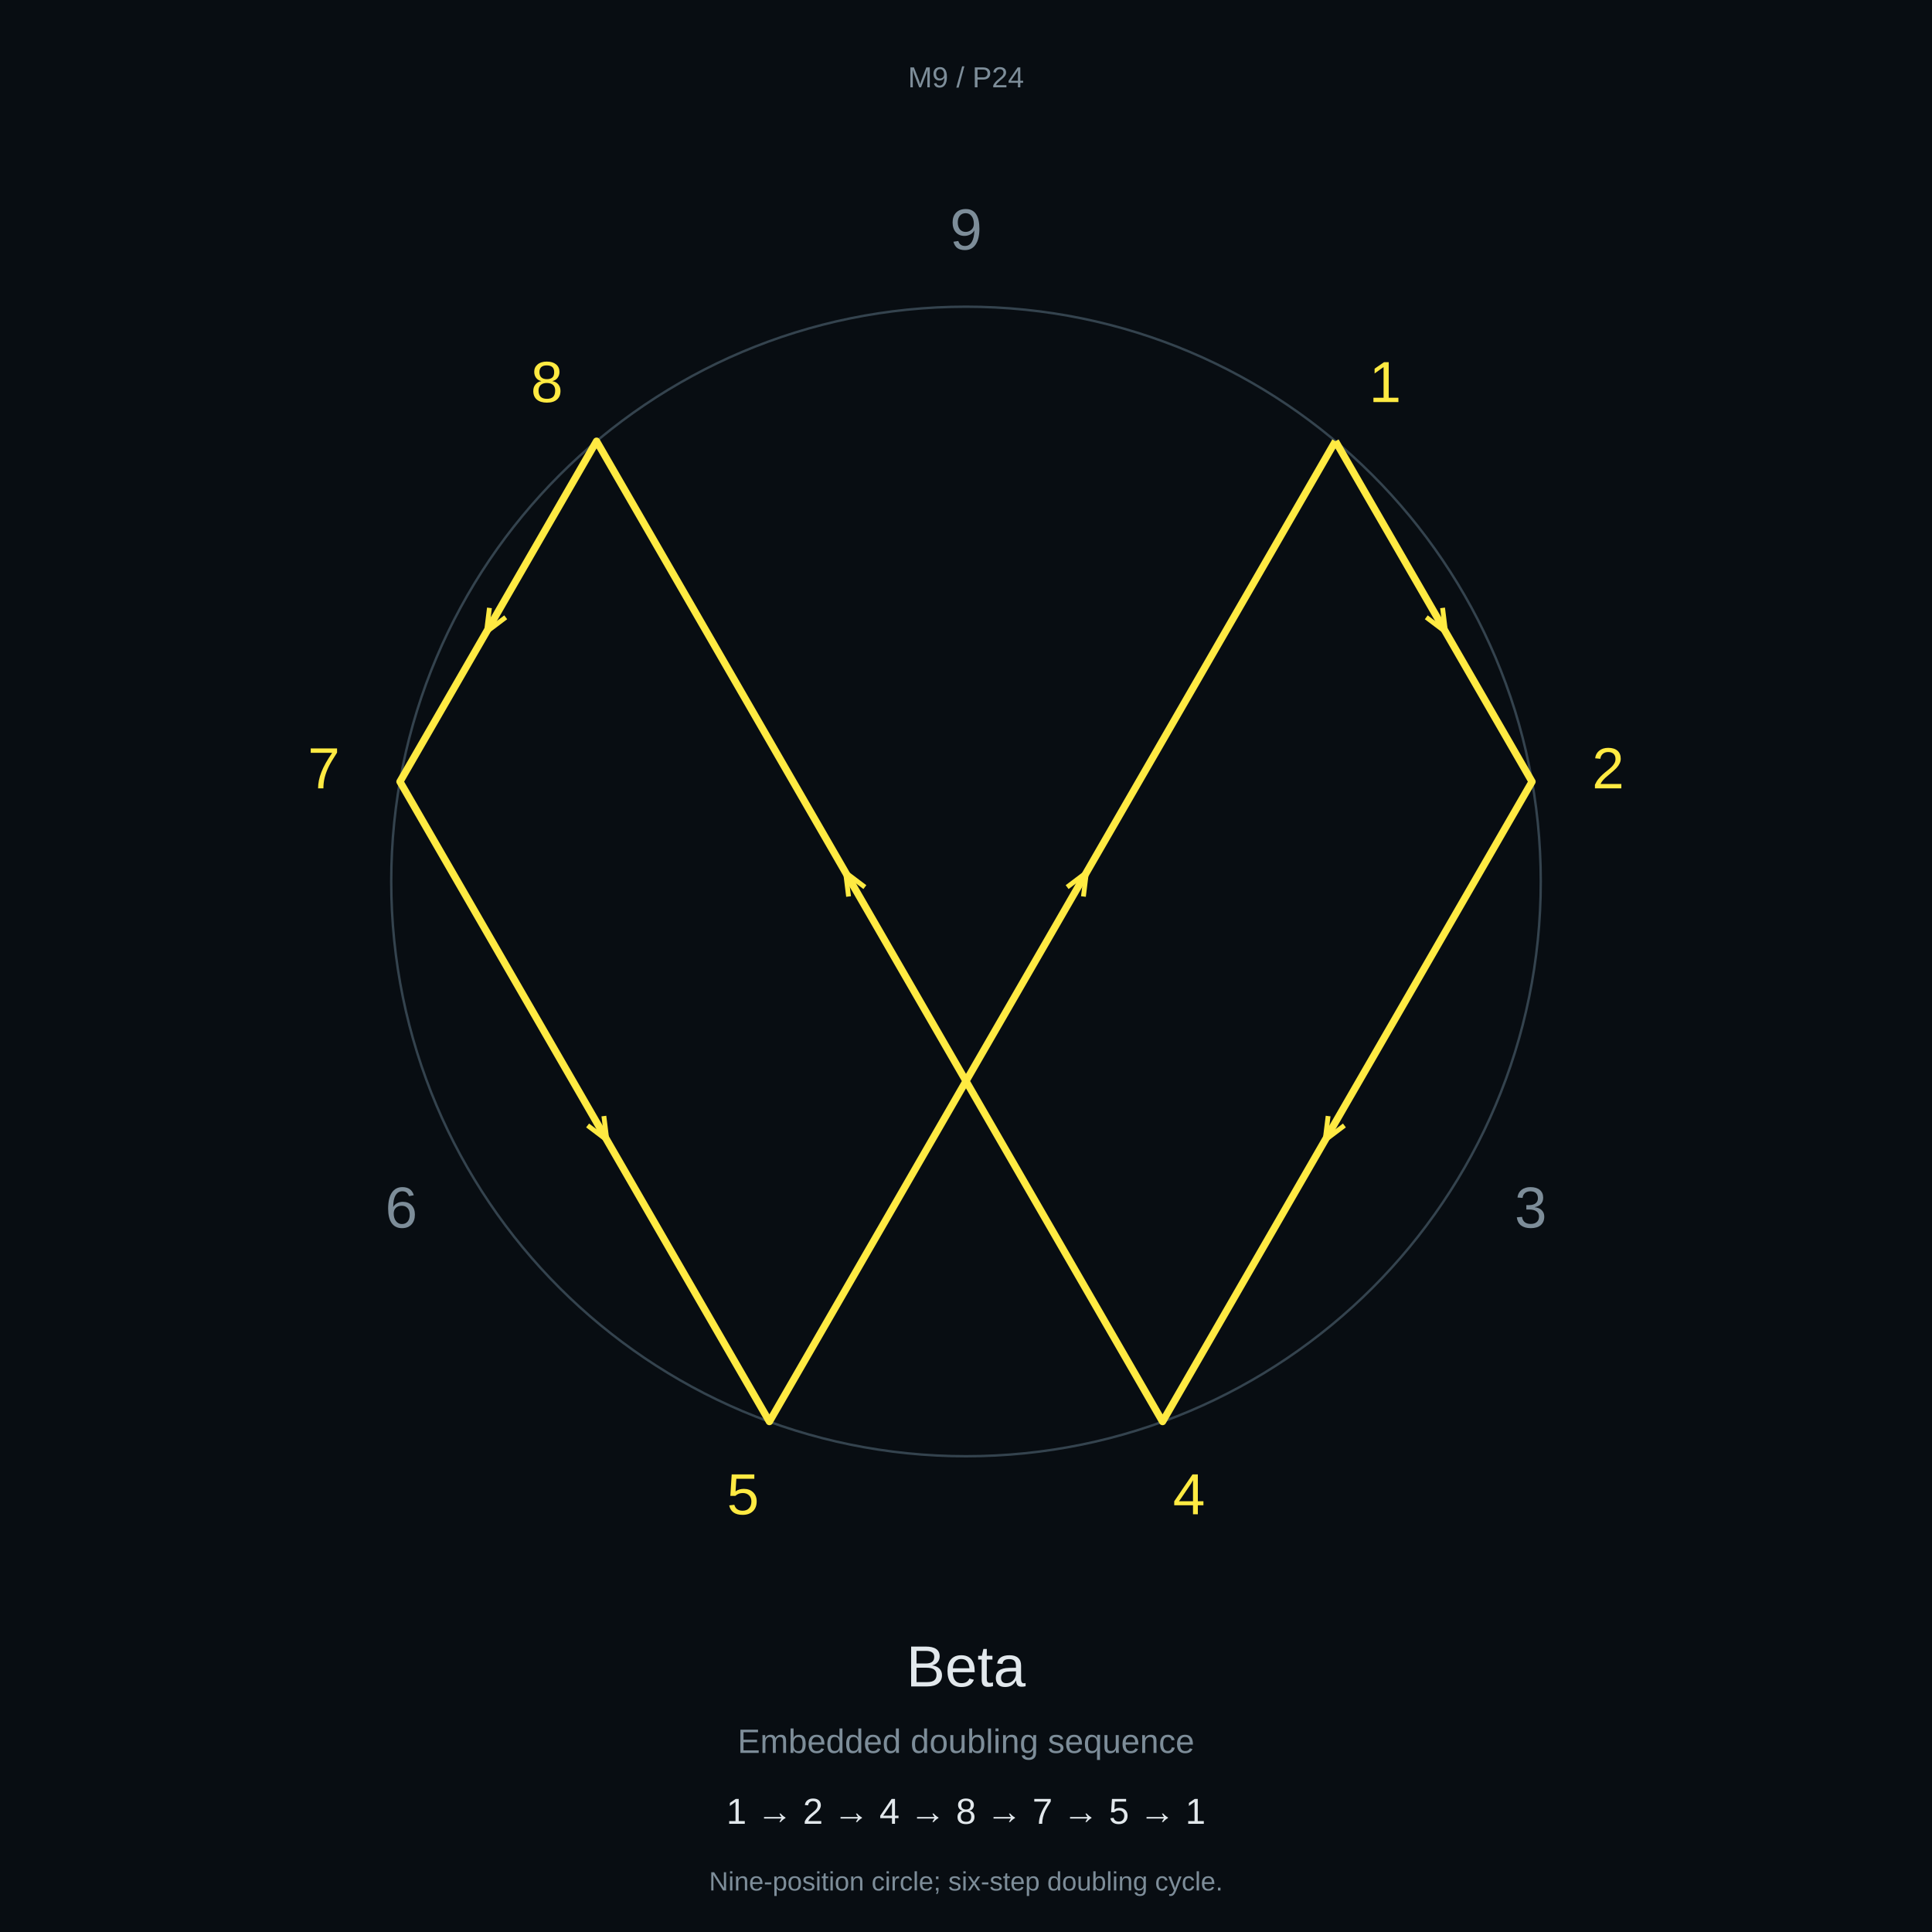
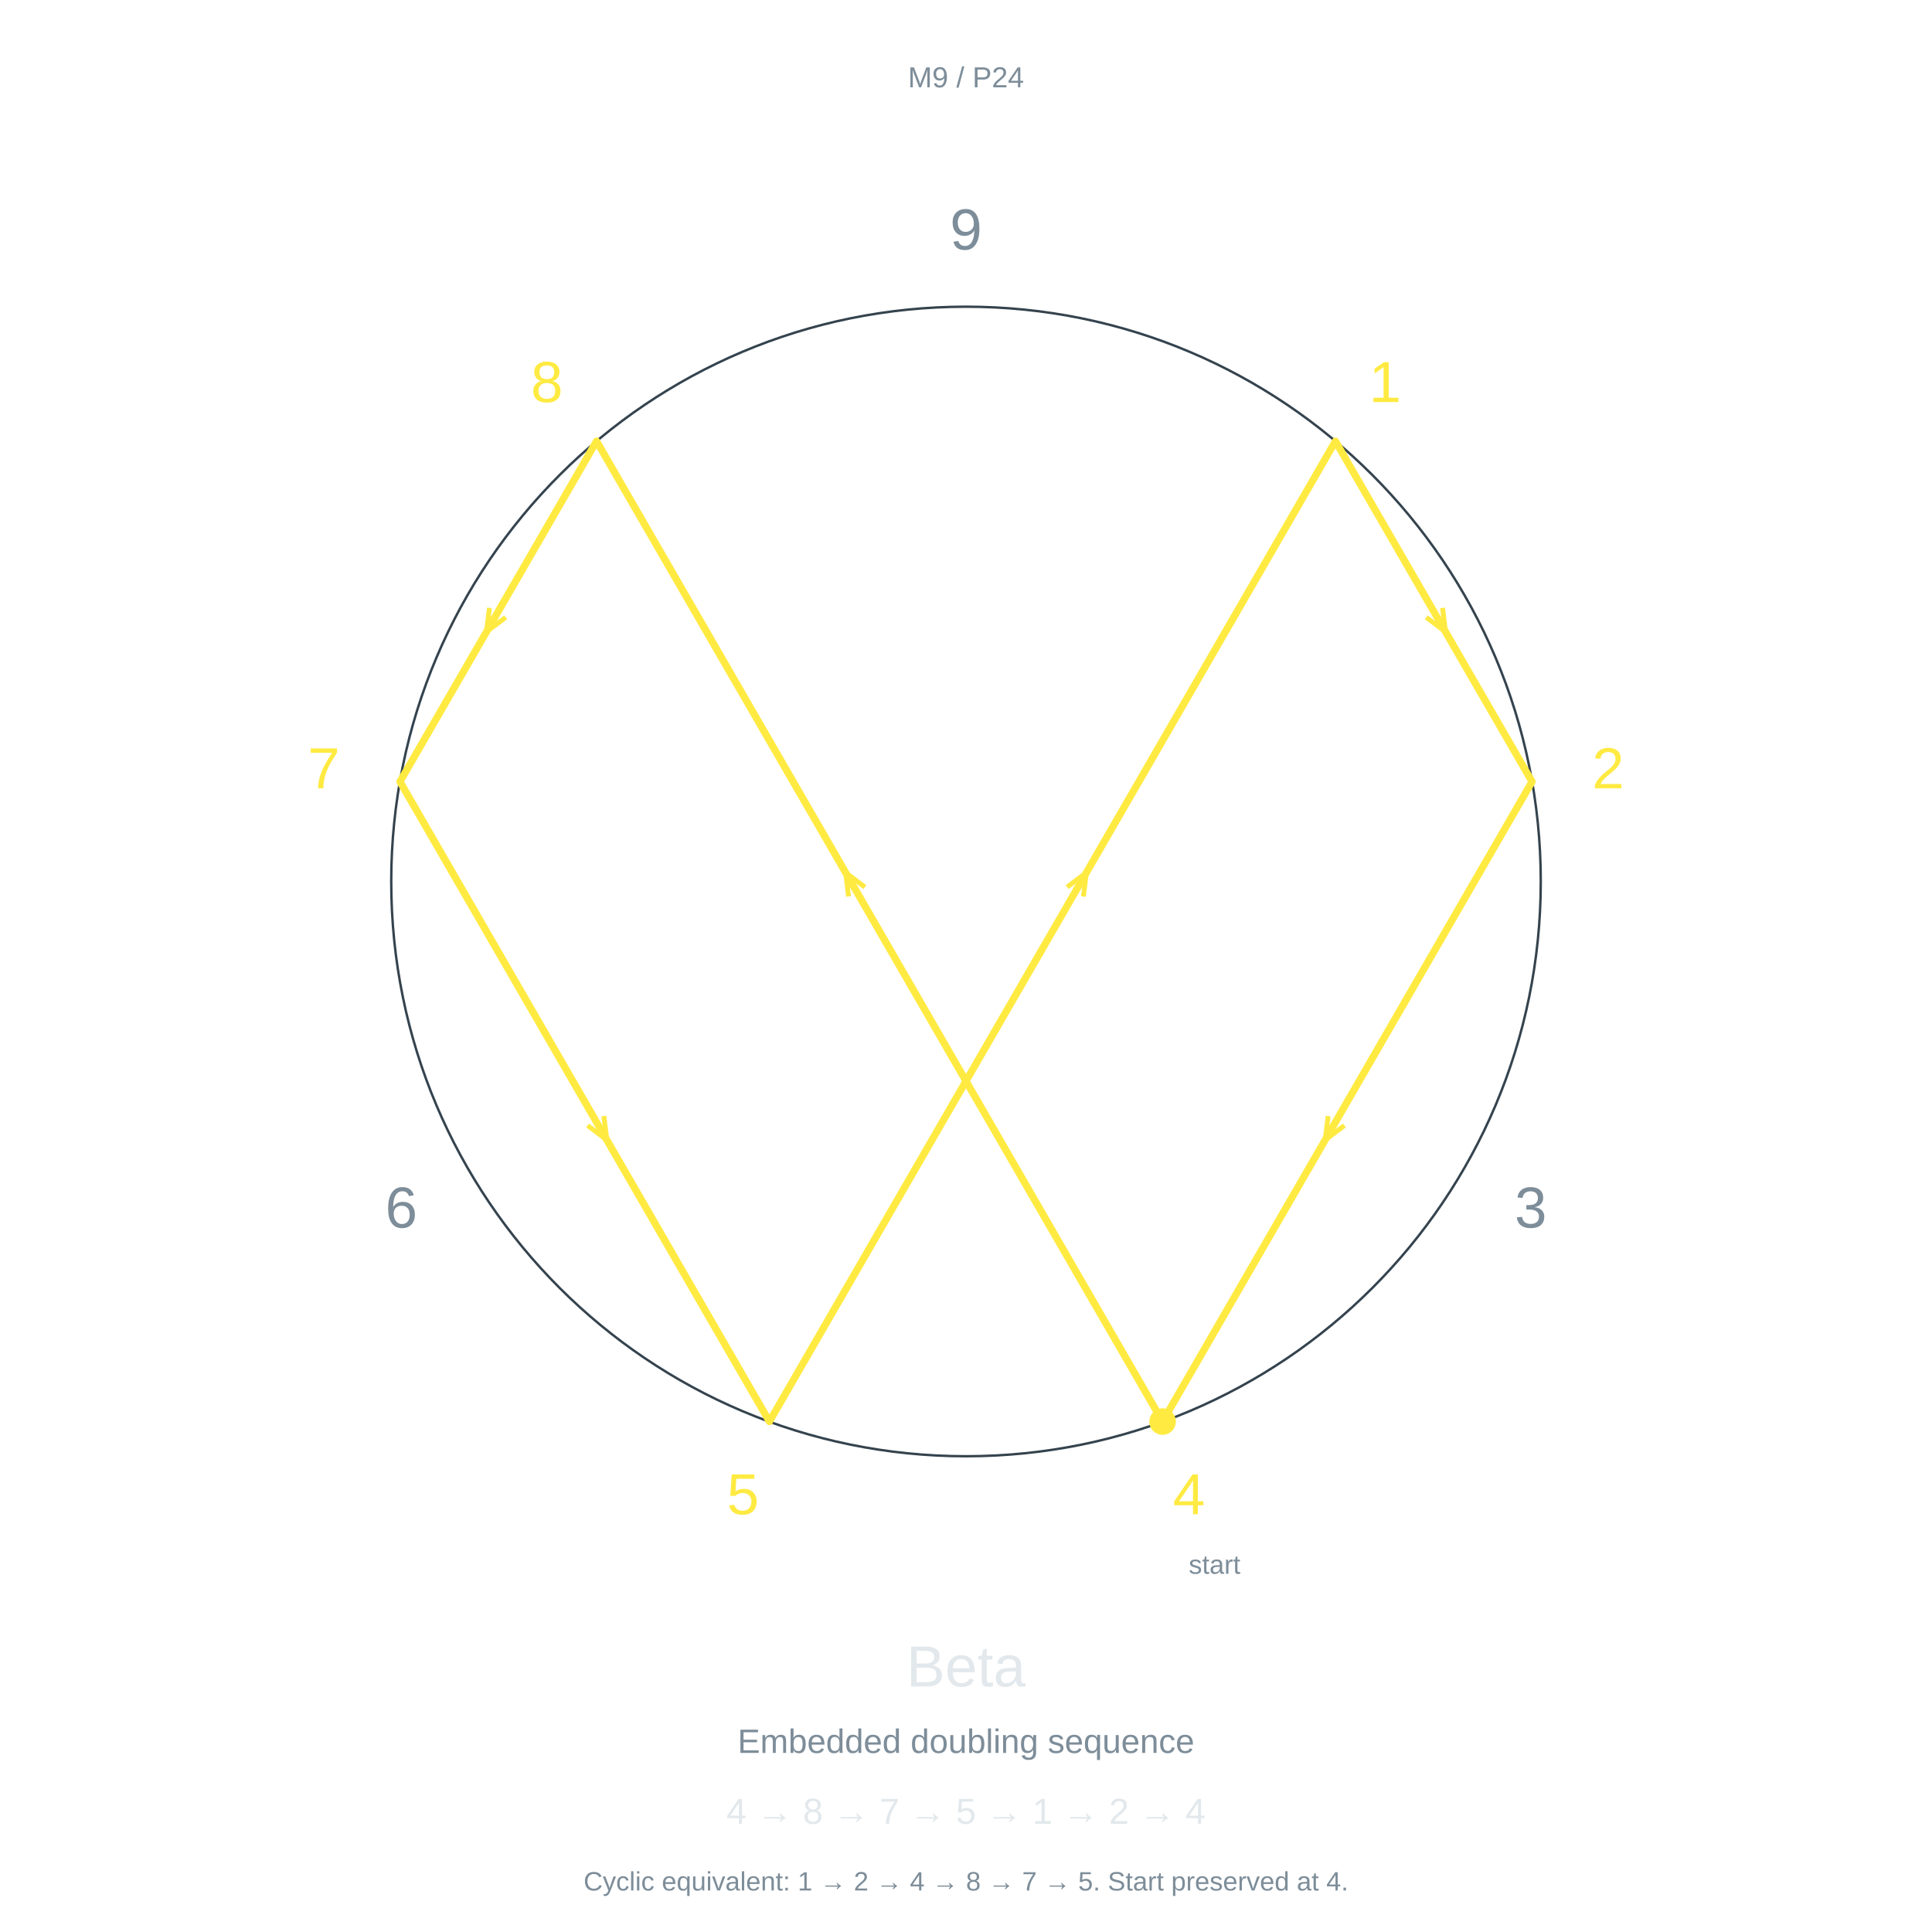
<svg xmlns="http://www.w3.org/2000/svg" viewBox="0 0 800 800" role="img">
-   <rect width="800" height="800" fill="#080d12" />
  <circle cx="400" cy="365" r="238" stroke="#34434e" stroke-width="1" fill="none" />
-   <polyline points="552.983,182.681 634.384,323.672 481.401,588.647 247.017,182.681 165.616,323.672 318.599,588.647 552.983,182.681" stroke="#ffea42" stroke-width="3" fill="none" stroke-linejoin="round" />
+   <polyline points="481.401,588.647 247.017,182.681 165.616,323.672 318.599,588.647 552.983,182.681 634.384,323.672 481.401,588.647" stroke="#ffea42" stroke-width="3" fill="none" stroke-linejoin="round" />
  <text x="400.0" y="95.0" font-family="Arial, sans-serif" font-size="24" fill="#7d8d99" text-anchor="middle" dominant-baseline="central">9</text>
  <text x="573.553" y="158.168" font-family="Arial, sans-serif" font-size="24" fill="#ffea42" text-anchor="middle" dominant-baseline="central">1</text>
  <text x="665.898" y="318.115" font-family="Arial, sans-serif" font-size="24" fill="#ffea42" text-anchor="middle" dominant-baseline="central">2</text>
  <text x="633.827" y="500" font-family="Arial, sans-serif" font-size="24" fill="#7d8d99" text-anchor="middle" dominant-baseline="central">3</text>
  <text x="492.345" y="618.717" font-family="Arial, sans-serif" font-size="24" fill="#ffea42" text-anchor="middle" dominant-baseline="central">4</text>
  <text x="307.655" y="618.717" font-family="Arial, sans-serif" font-size="24" fill="#ffea42" text-anchor="middle" dominant-baseline="central">5</text>
  <text x="166.173" y="500" font-family="Arial, sans-serif" font-size="24" fill="#7d8d99" text-anchor="middle" dominant-baseline="central">6</text>
  <text x="134.102" y="318.115" font-family="Arial, sans-serif" font-size="24" fill="#ffea42" text-anchor="middle" dominant-baseline="central">7</text>
  <text x="226.447" y="158.168" font-family="Arial, sans-serif" font-size="24" fill="#ffea42" text-anchor="middle" dominant-baseline="central">8</text>
-   <polyline points="590.590,255.606 598.568,261.636 597.335,251.712" stroke="#ffea42" stroke-width="2" fill="none" stroke-linejoin="round" />
-   <polyline points="549.946,462.134 548.714,472.058 556.691,466.028" stroke="#ffea42" stroke-width="2" fill="none" stroke-linejoin="round" />
  <polyline points="358.123,367.336 350.146,361.306 351.378,371.230" stroke="#ffea42" stroke-width="2" fill="none" stroke-linejoin="round" />
  <polyline points="202.665,251.712 201.432,261.636 209.410,255.606" stroke="#ffea42" stroke-width="2" fill="none" stroke-linejoin="round" />
  <polyline points="243.309,466.028 251.286,472.058 250.054,462.134" stroke="#ffea42" stroke-width="2" fill="none" stroke-linejoin="round" />
  <polyline points="448.622,371.230 449.854,361.306 441.877,367.336" stroke="#ffea42" stroke-width="2" fill="none" stroke-linejoin="round" />
+   <polyline points="590.590,255.606 598.568,261.636 597.335,251.712" stroke="#ffea42" stroke-width="2" fill="none" stroke-linejoin="round" />
+   <polyline points="549.946,462.134 548.714,472.058 556.691,466.028" stroke="#ffea42" stroke-width="2" fill="none" stroke-linejoin="round" />
+   <circle cx="481.401" cy="588.647" r="5" stroke="#ffea42" stroke-width="1" fill="#ffea42" />
+   <text x="502.948" y="647.847" font-family="Arial, sans-serif" font-size="11" fill="#7d8d99" text-anchor="middle" dominant-baseline="central">start</text>
  <text x="400" y="32" font-family="Arial, sans-serif" font-size="12" fill="#7d8d99" text-anchor="middle" dominant-baseline="central">M9 / P24</text>
  <text x="400" y="690" font-family="Arial, sans-serif" font-size="24" fill="#e2e8ec" text-anchor="middle" dominant-baseline="central">Beta</text>
  <text x="400" y="721" font-family="Arial, sans-serif" font-size="14" fill="#7d8d99" text-anchor="middle" dominant-baseline="central">Embedded doubling sequence</text>
-   <text x="400" y="750" font-family="Arial, sans-serif" font-size="15" fill="#e2e8ec" text-anchor="middle" dominant-baseline="central">1 → 2 → 4 → 8 → 7 → 5 → 1</text>
-   <text x="400" y="779" font-family="Arial, sans-serif" font-size="11" fill="#7d8d99" text-anchor="middle" dominant-baseline="central">Nine-position circle; six-step doubling cycle.</text>
+   <text x="400" y="750" font-family="Arial, sans-serif" font-size="15" fill="#e2e8ec" text-anchor="middle" dominant-baseline="central">4 → 8 → 7 → 5 → 1 → 2 → 4</text>
+   <text x="400" y="779" font-family="Arial, sans-serif" font-size="11" fill="#7d8d99" text-anchor="middle" dominant-baseline="central">Cyclic equivalent: 1 → 2 → 4 → 8 → 7 → 5. Start preserved at 4.</text>
</svg>
